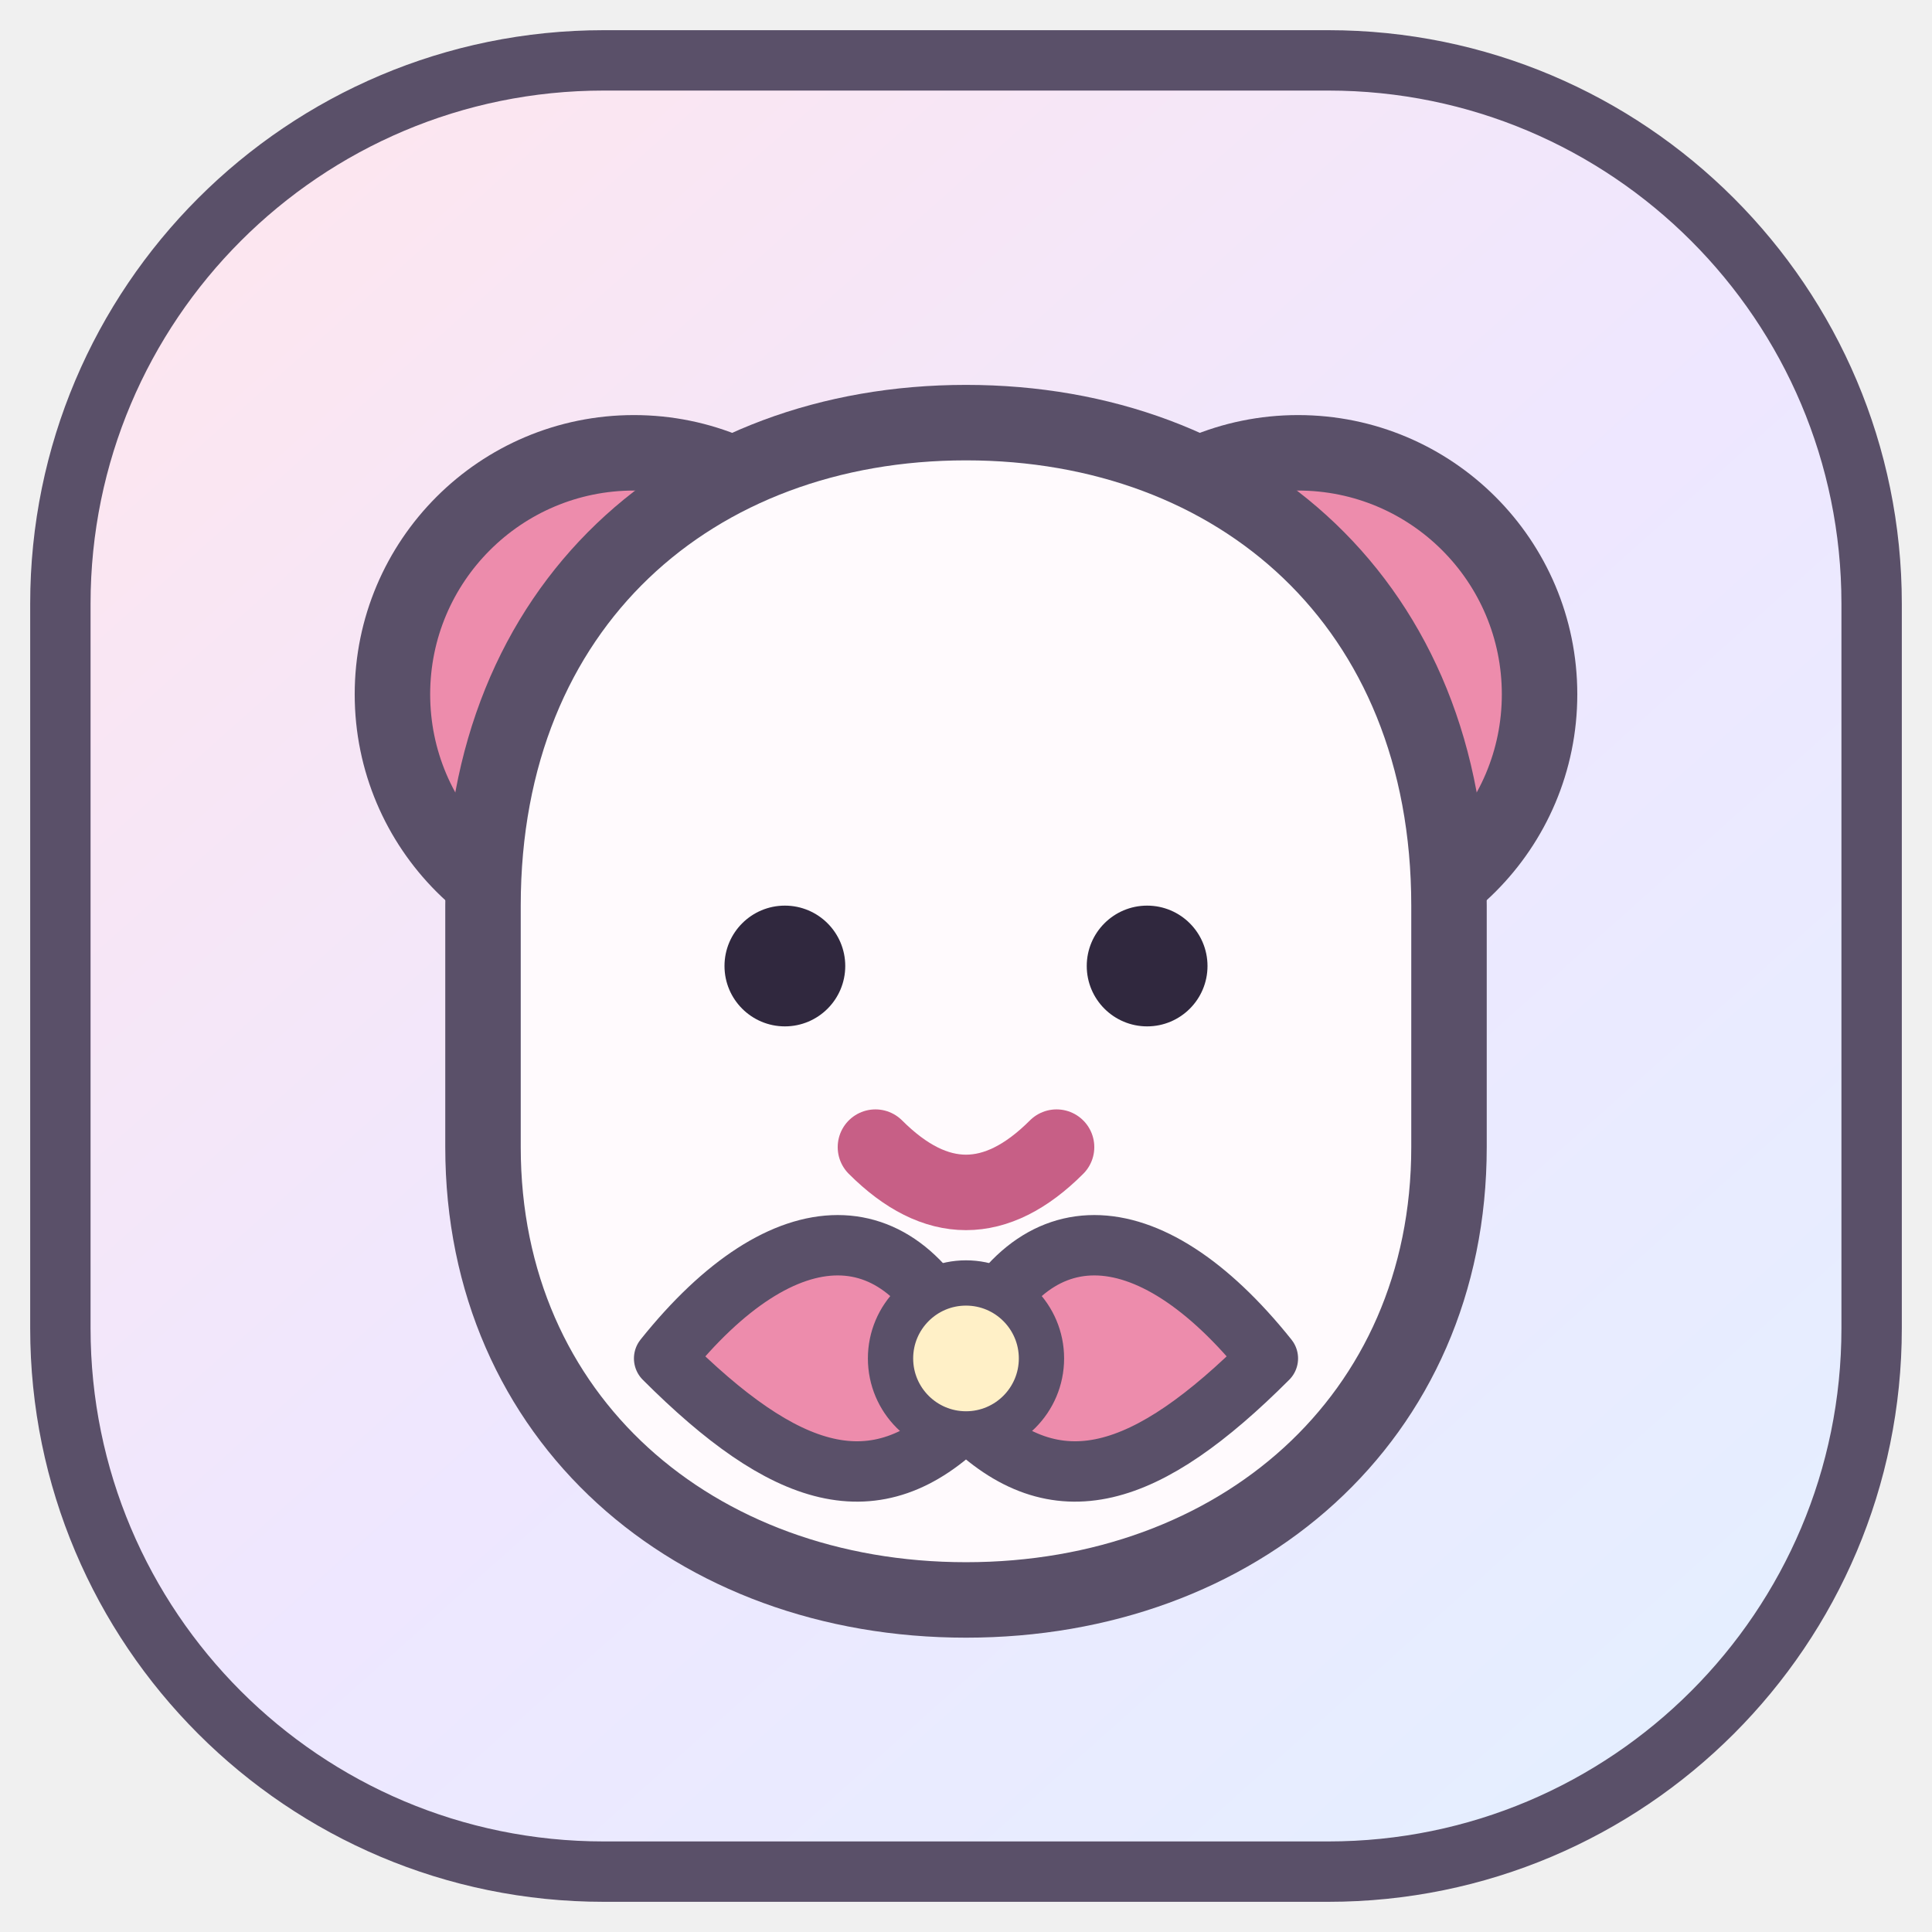
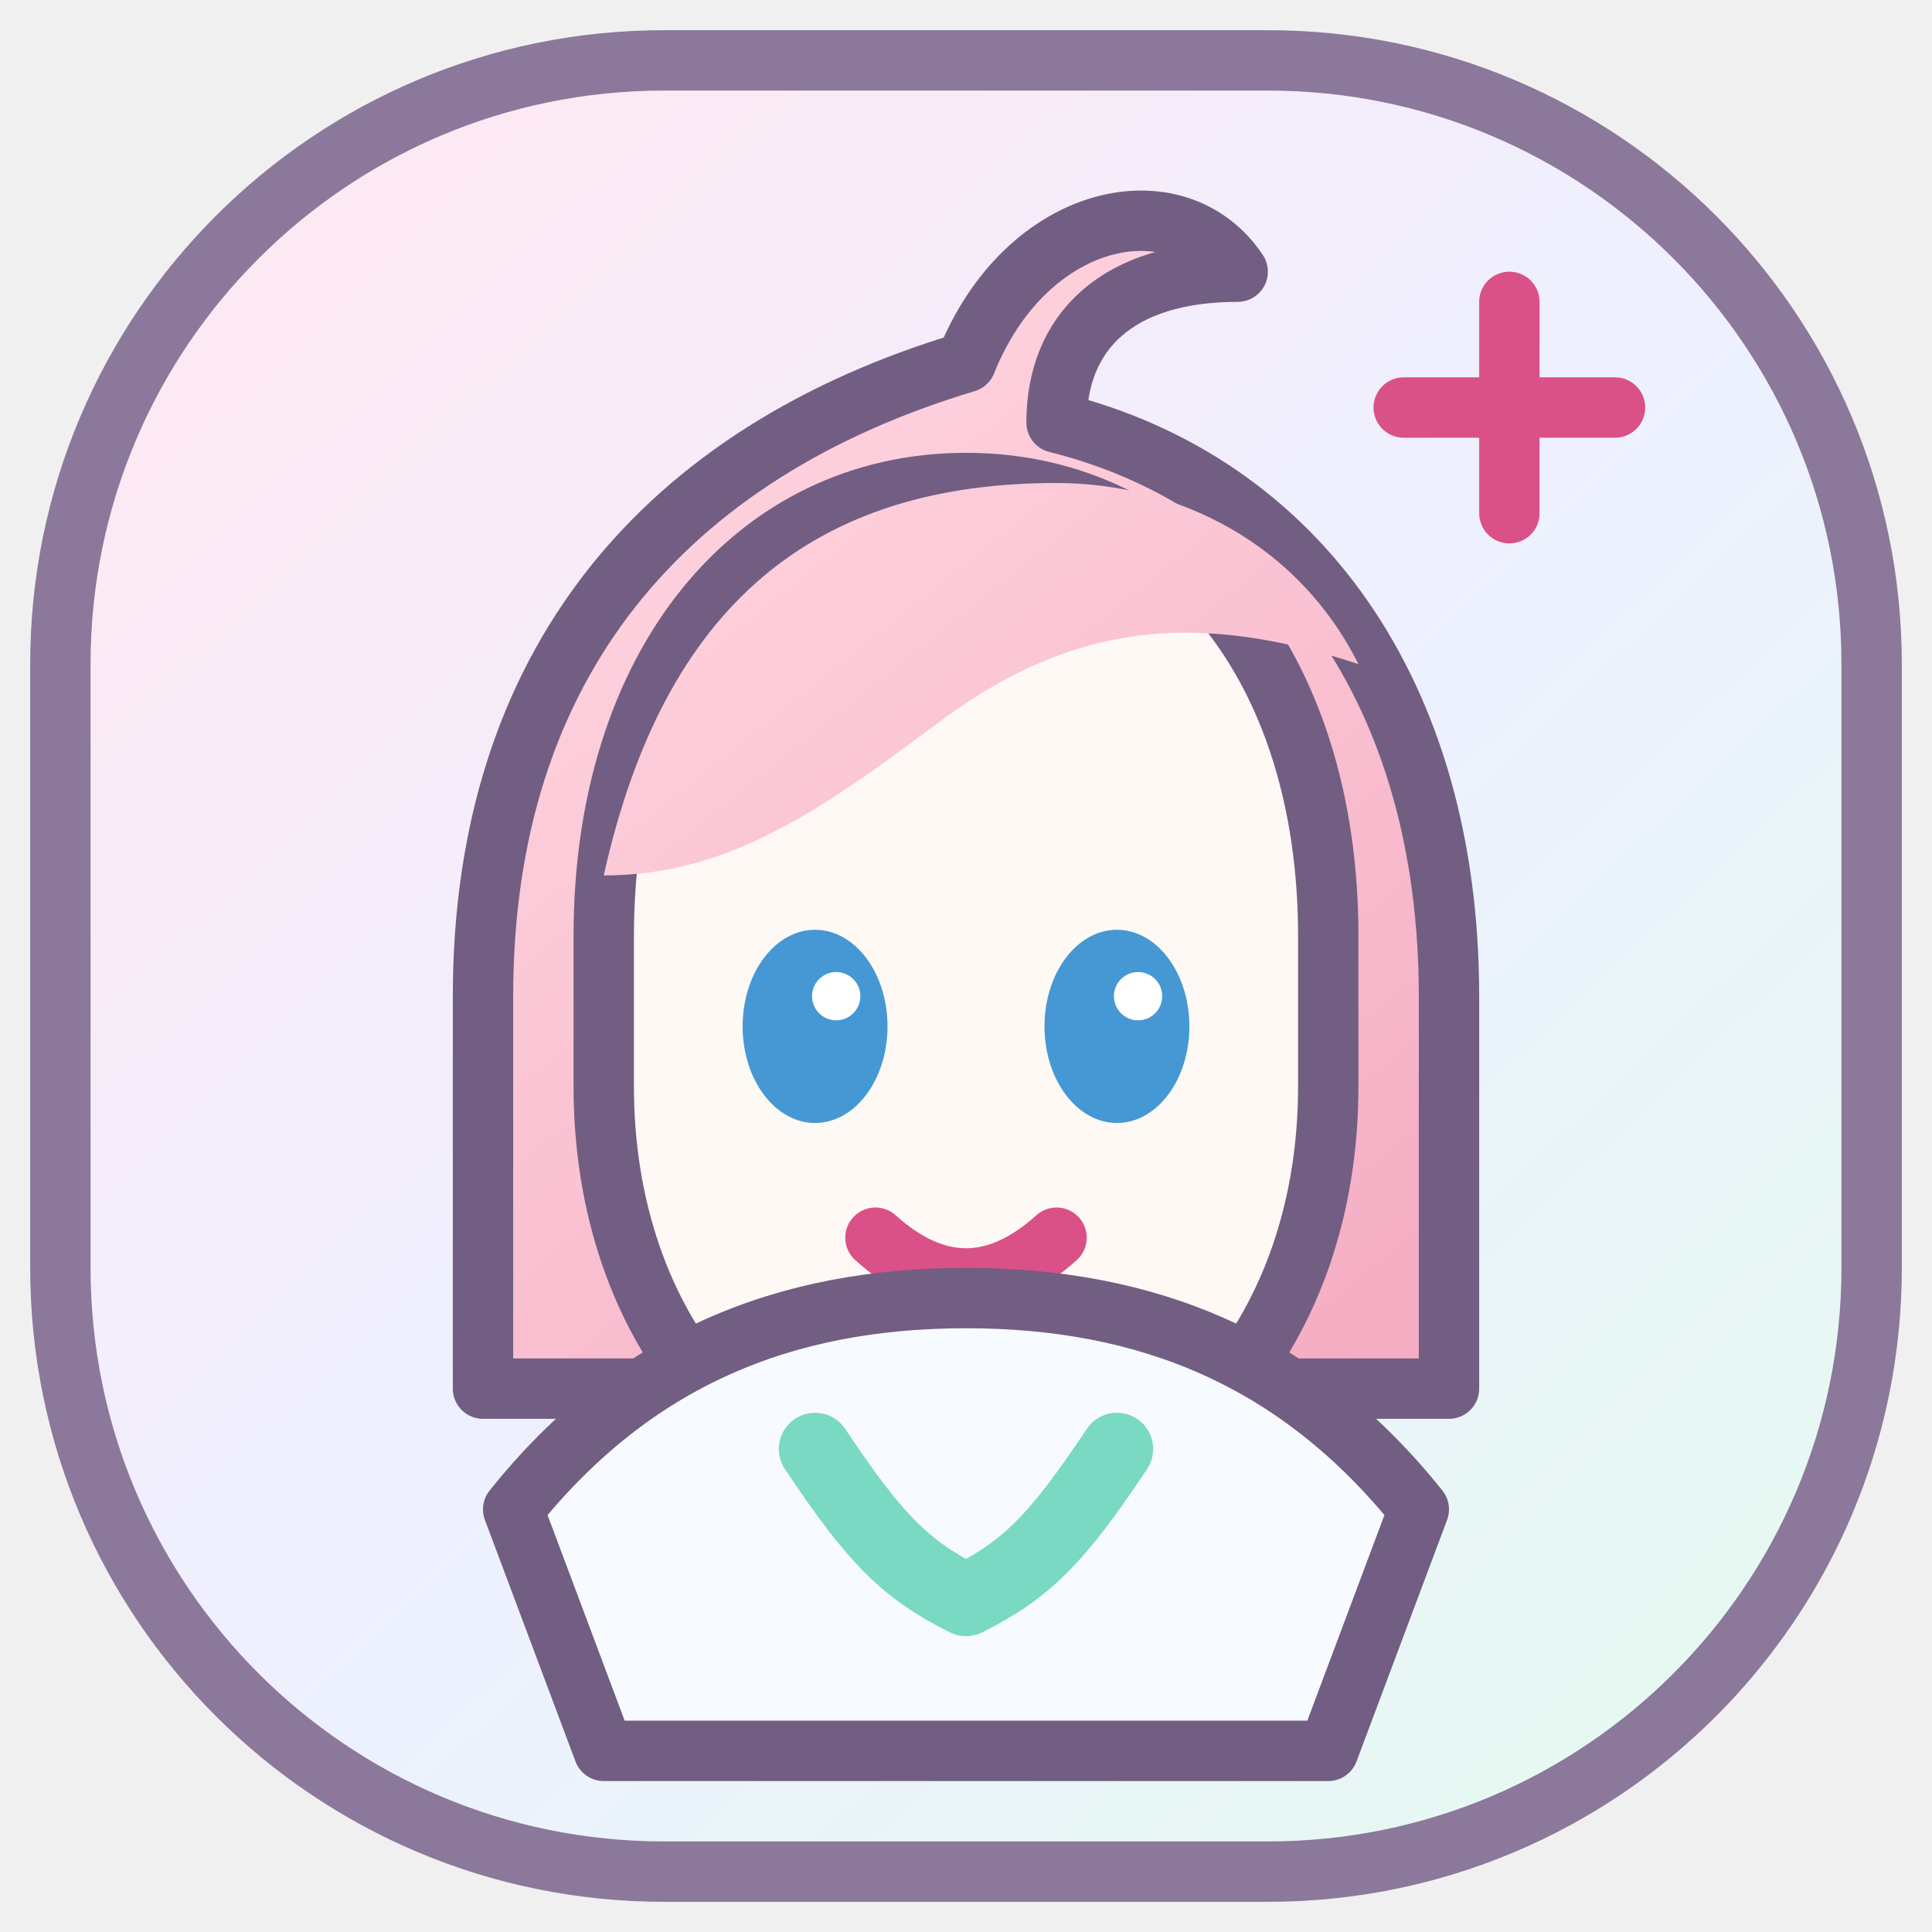
<svg xmlns="http://www.w3.org/2000/svg" viewBox="0 0 64 64" role="img" aria-labelledby="title">
  <defs>
-     <linearGradient id="paper" x1="8" y1="5" x2="57" y2="60" gradientUnits="userSpaceOnUse">
-       <stop stop-color="#FDE6EF" />
-       <stop offset="0.52" stop-color="#EEE7FF" />
-       <stop offset="1" stop-color="#E4EFFF" />
+     <linearGradient id="paper" x1="7" y1="5" x2="58" y2="59" gradientUnits="userSpaceOnUse">
+       <stop stop-color="#FFE8F1" />
+       <stop offset="0.5" stop-color="#EEF0FF" />
+       <stop offset="1" stop-color="#E6F9F1" />
+     </linearGradient>
+     <linearGradient id="hair" x1="18" y1="15" x2="46" y2="50" gradientUnits="userSpaceOnUse">
+       <stop stop-color="#FFD5E0" />
+       <stop offset="1" stop-color="#F3A9C0" />
    </linearGradient>
  </defs>
-   <rect x="2" y="2" width="60" height="60" rx="18" fill="url(#paper)" stroke="#5A5069" stroke-width="2" />
-   <circle cx="21" cy="23" r="8" fill="#ED8CAC" stroke="#5A5069" stroke-width="2.5" />
-   <circle cx="43" cy="23" r="8" fill="#ED8CAC" stroke="#5A5069" stroke-width="2.5" />
-   <path d="M16 30C16 20 23 14 32 14s16 6 16 16v8c0 9-7 15-16 15s-16-6-16-15v-8Z" fill="#FFFAFD" stroke="#5A5069" stroke-width="2.5" />
-   <circle cx="26" cy="32" r="2" fill="#30283E" />
-   <circle cx="38" cy="32" r="2" fill="#30283E" />
-   <path d="M29 38c2 2 4 2 6 0" fill="none" stroke="#C75F86" stroke-width="2.5" stroke-linecap="round" />
-   <path d="M22 45c4-5 8-5 10 0 2-5 6-5 10 0-4 4-7 5-10 2-3 3-6 2-10-2Z" fill="#ED8CAC" stroke="#5A5069" stroke-width="2" stroke-linejoin="round" />
-   <circle cx="32" cy="45" r="2.5" fill="#FFF0C7" stroke="#5A5069" stroke-width="1.5" />
+   <rect x="2" y="2" width="60" height="60" rx="20" fill="url(#paper)" stroke="#8B789A" stroke-width="2" />
+   <path d="M32 12c2-5 7-6 9-3-4 0-6 2-6 5 8 2 13 9 13 19v13H16V33c0-11 6-18 16-21Z" fill="url(#hair)" stroke="#725E82" stroke-width="2" stroke-linejoin="round" />
+   <path d="M20 31c0-9 5-15 12-15s12 6 12 15v5c0 8-5 14-12 14s-12-6-12-14v-5Z" fill="#FFF9F6" stroke="#725E82" stroke-width="2" />
+   <path d="M20 29c2-9 7-13 15-13 4 0 8 2 10 6-6-2-10-1-14 2-4 3-7 5-11 5Z" fill="url(#hair)" />
+   <ellipse cx="27" cy="34" rx="2.4" ry="3.2" fill="#4598D4" />
+   <ellipse cx="37" cy="34" rx="2.4" ry="3.2" fill="#4598D4" />
+   <circle cx="27.7" cy="33" r="0.8" fill="#FFFFFF" />
+   <circle cx="37.7" cy="33" r="0.8" fill="#FFFFFF" />
+   <path d="M29 41c2 1.8 4 1.8 6 0" fill="none" stroke="#D95187" stroke-width="2" stroke-linecap="round" />
+   <path d="M17 50c4-5 9-7 15-7s11 2 15 7l-3 8H20l-3-8Z" fill="#F7FAFF" stroke="#725E82" stroke-width="2" stroke-linejoin="round" />
+   <path d="M27 48c2 3 3 4 5 5 2-1 3-2 5-5" fill="none" stroke="#79D9C2" stroke-width="2.4" stroke-linecap="round" stroke-linejoin="round" />
+   <path d="M50 10v7M46.5 13.5h7" stroke="#D95187" stroke-width="2" stroke-linecap="round" />
</svg>
